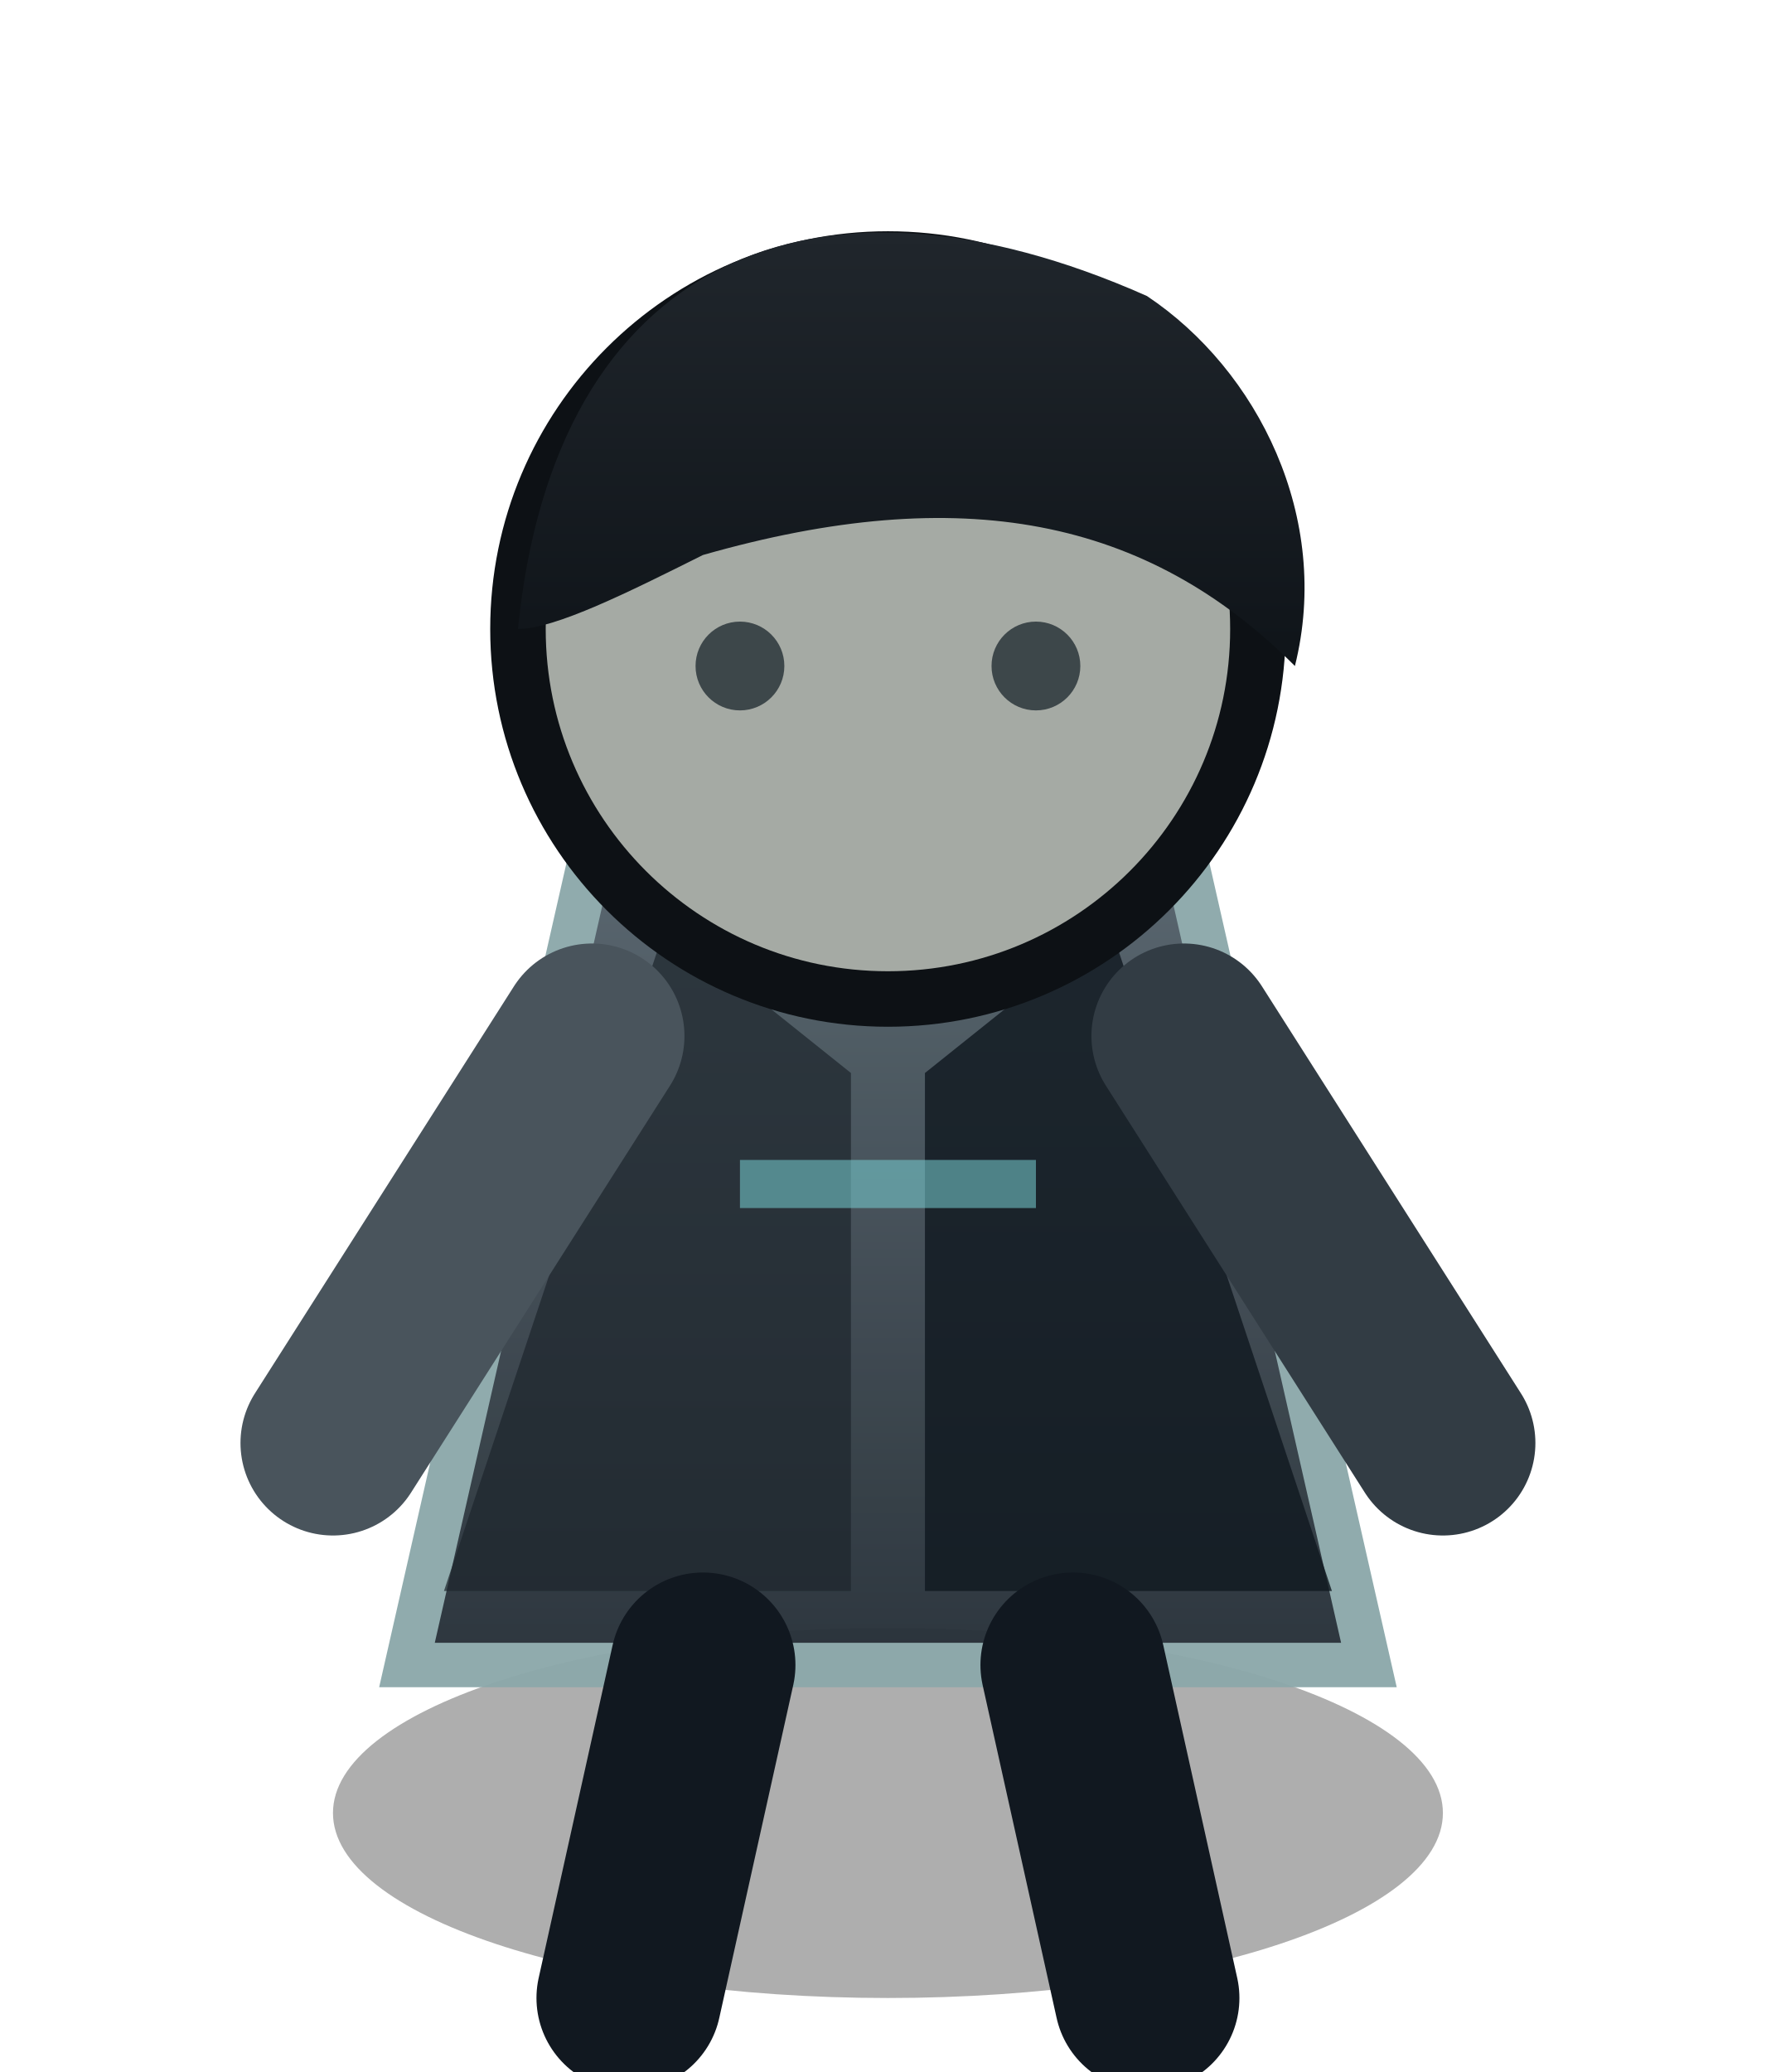
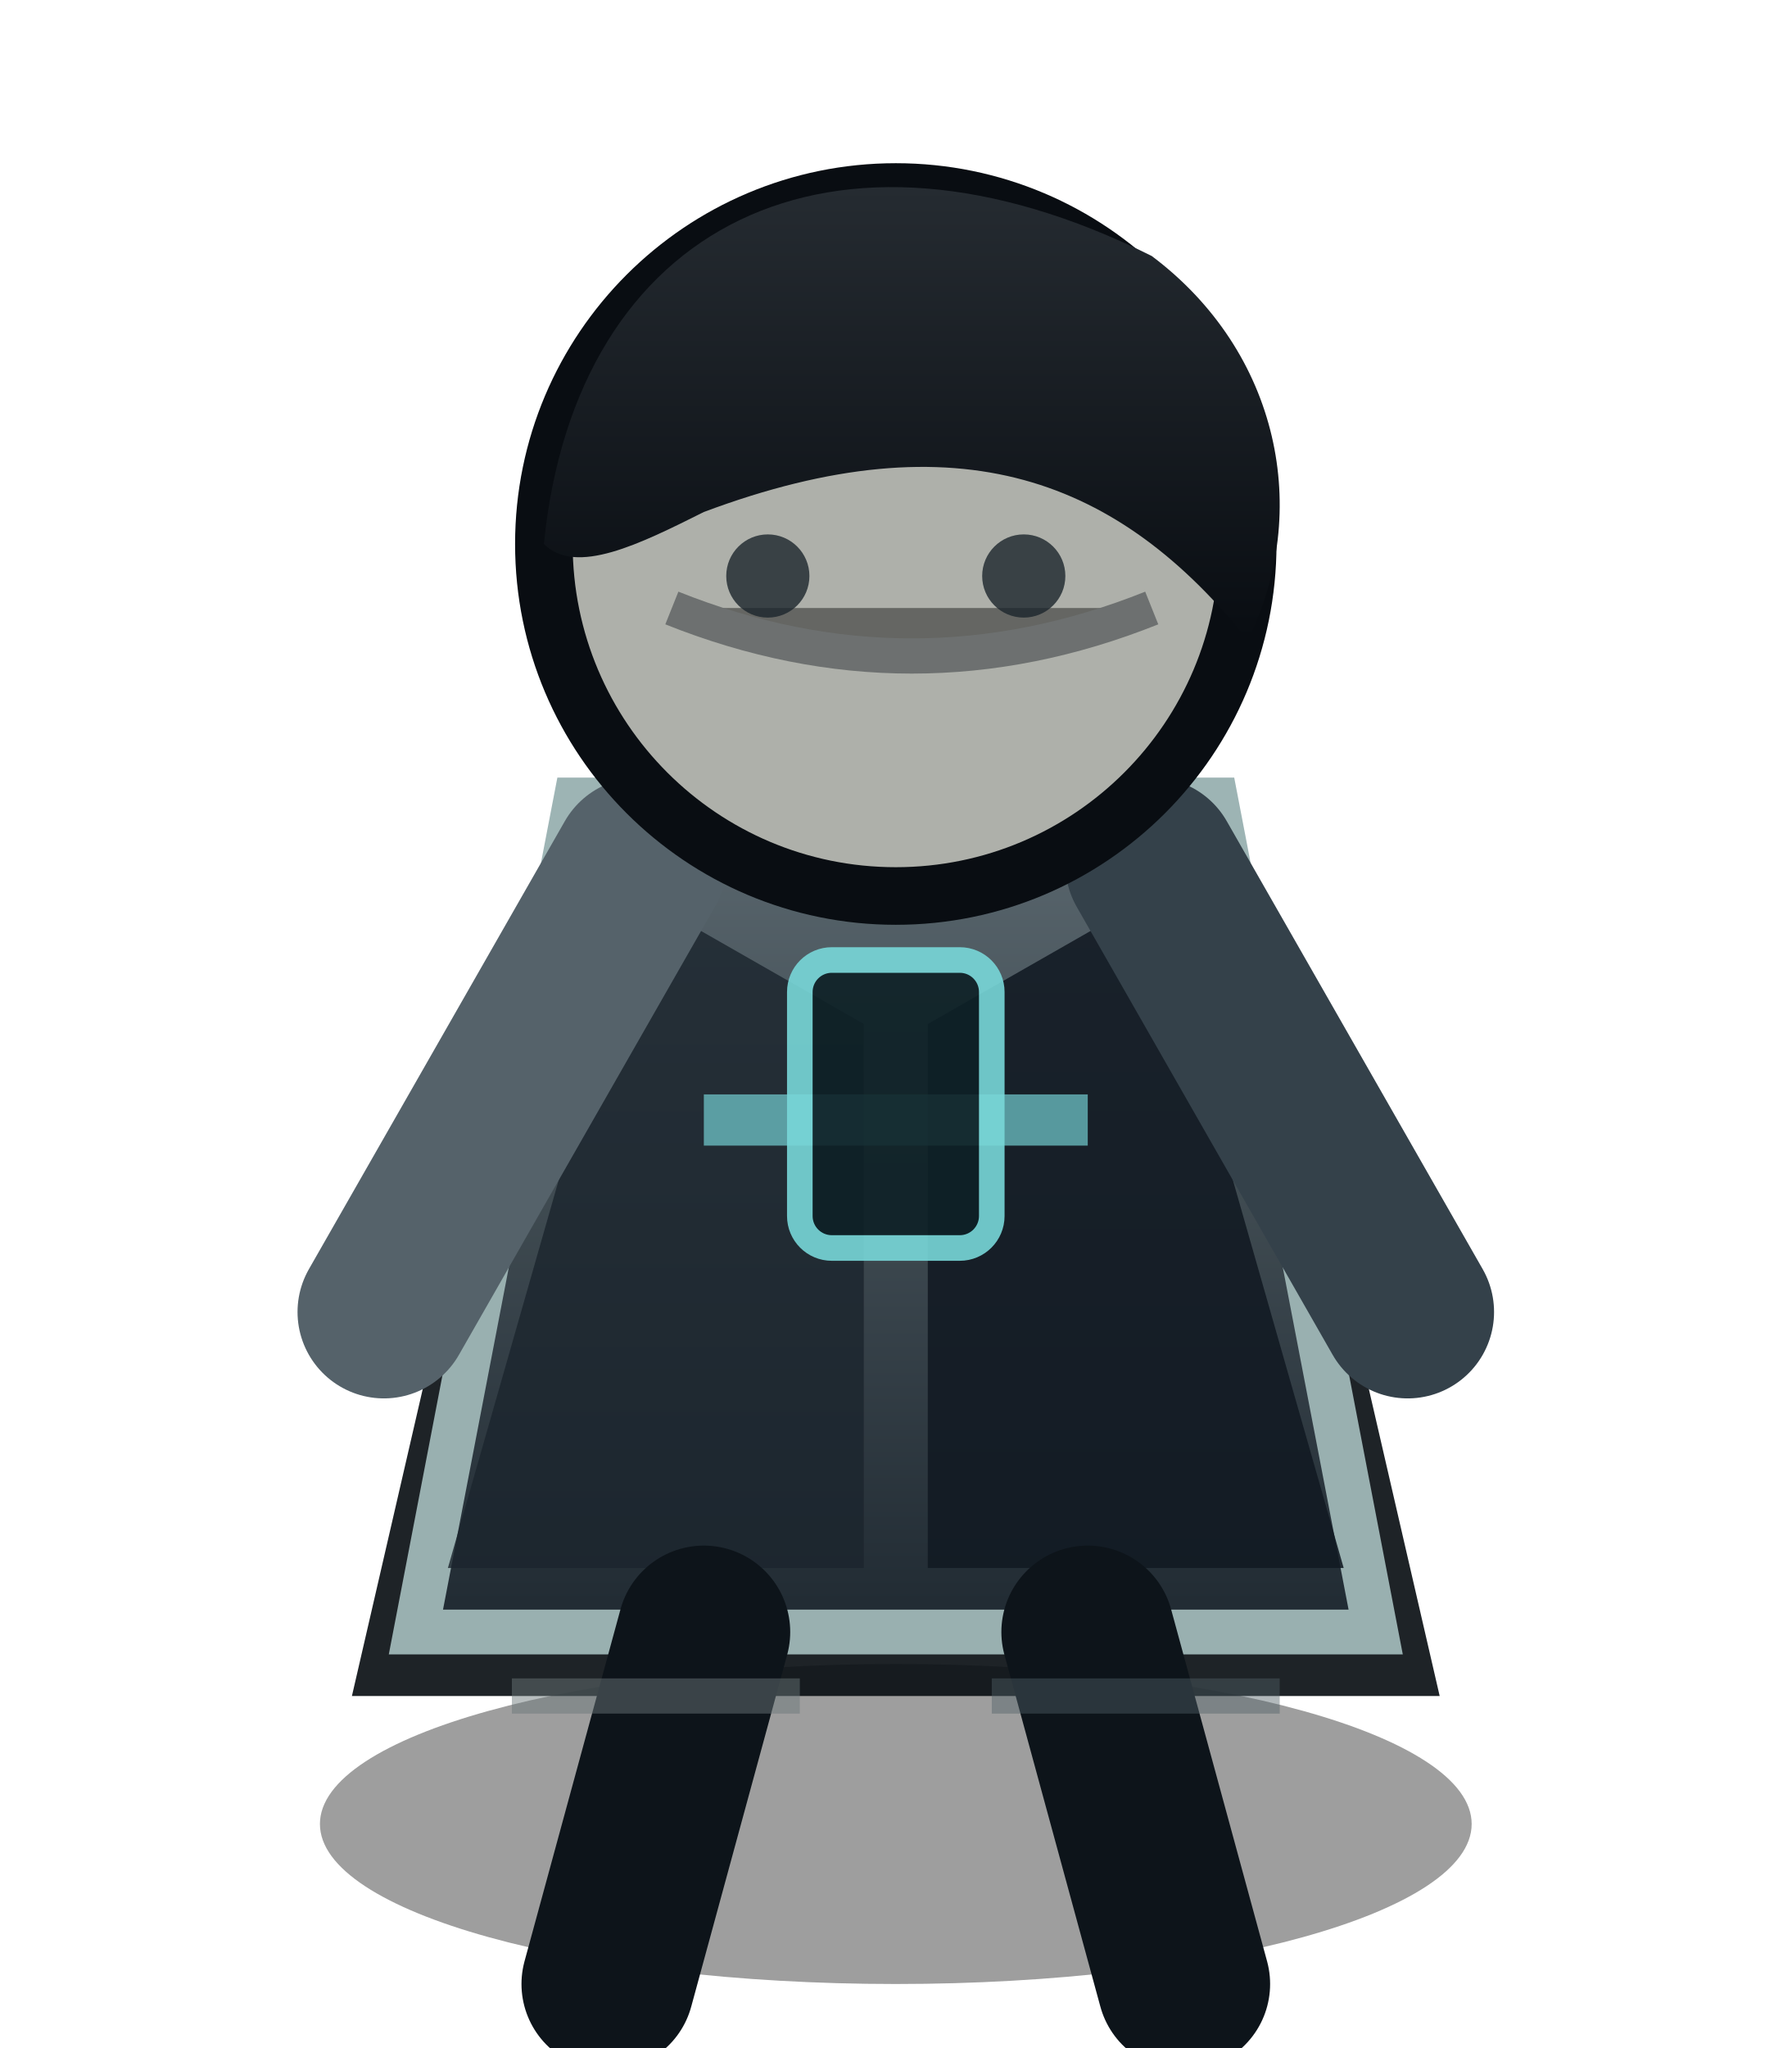
- <svg xmlns="http://www.w3.org/2000/svg" width="48" height="56" viewBox="0 0 48 56">
+ <svg xmlns="http://www.w3.org/2000/svg" width="56" height="64" viewBox="0 0 56 64">
  <defs>
    <linearGradient id="coat" x1="0" y1="0" x2="0" y2="1">
-       <stop offset="0" stop-color="#53616a" />
-       <stop offset="1" stop-color="#252e36" />
+       <stop offset="0" stop-color="#5c6970" />
+       <stop offset="1" stop-color="#202a32" />
    </linearGradient>
    <linearGradient id="hair" x1="0" y1="0" x2="0" y2="1">
-       <stop offset="0" stop-color="#20262c" />
-       <stop offset="1" stop-color="#0f1419" />
+       <stop offset="0" stop-color="#252b31" />
+       <stop offset="1" stop-color="#090d12" />
    </linearGradient>
  </defs>
-   <ellipse cx="24" cy="49" rx="15" ry="5" fill="#000000" opacity="0.32" />
-   <path d="M16 23 L32 23 L37 45 L11 45 Z" fill="url(#coat)" stroke="#8ba8aa" stroke-width="1.2" opacity="0.96" />
-   <path d="M18 25 L23 29 L23 43 L12 43 Z" fill="#1d252c" opacity="0.72" />
-   <path d="M30 25 L25 29 L25 43 L36 43 Z" fill="#101820" opacity="0.82" />
-   <circle cx="24" cy="17" r="10" fill="#a5aaa4" stroke="#0d1115" stroke-width="1.5" />
-   <path d="M14 17 C15 7 22 4 31 8 C34 10 36 14 35 18 C31 14 26 13 19 15 C17 16 15 17 14 17 Z" fill="url(#hair)" />
-   <path d="M16 28 L9 39" stroke="#49545c" stroke-width="5" stroke-linecap="round" />
-   <path d="M32 28 L39 39" stroke="#323c44" stroke-width="5" stroke-linecap="round" />
-   <path d="M19 45 L17 54" stroke="#111820" stroke-width="5" stroke-linecap="round" />
-   <path d="M29 45 L31 54" stroke="#111820" stroke-width="5" stroke-linecap="round" />
-   <circle cx="20" cy="18" r="1.2" fill="#1b252c" opacity="0.75" />
-   <circle cx="28" cy="18" r="1.2" fill="#1b252c" opacity="0.75" />
-   <path d="M20 32 L28 32" stroke="#79d0d4" stroke-width="1.3" opacity="0.55" />
+   <ellipse cx="28" cy="57" rx="18" ry="5" fill="#000000" opacity="0.38" />
+   <path d="M17 27 L39 27 L45 53 L11 53 Z" fill="#0b1015" opacity="0.92" />
+   <path d="M18 25 L38 25 L43 51 L13 51 Z" fill="url(#coat)" stroke="#9bb2b3" stroke-width="1.4" opacity="0.98" />
+   <path d="M20 28 L27 32 L27 49 L14 49 Z" fill="#1b252d" opacity="0.82" />
+   <path d="M36 28 L29 32 L29 49 L42 49 Z" fill="#111922" opacity="0.88" />
+   <path d="M20 27 L12 41" stroke="#55626a" stroke-width="5.4" stroke-linecap="round" />
+   <path d="M36 27 L44 41" stroke="#34414a" stroke-width="5.4" stroke-linecap="round" />
+   <path d="M22 51 L19 62" stroke="#0d141a" stroke-width="5.4" stroke-linecap="round" />
+   <path d="M34 51 L37 62" stroke="#0d141a" stroke-width="5.4" stroke-linecap="round" />
+   <circle cx="28" cy="17" r="11" fill="#aeb0aa" stroke="#090d12" stroke-width="1.8" />
+   <path d="M17 17 C18 7 26 3 36 8 C40 11 41 16 39 20 C35 15 30 13 22 16 C20 17 18 18 17 17 Z" fill="url(#hair)" />
+   <path d="M21 19 C26 21 31 21 36 19" stroke="#13191f" stroke-width="1.1" opacity="0.42" />
+   <circle cx="24" cy="18" r="1.3" fill="#1b252c" opacity="0.8" />
+   <circle cx="32" cy="18" r="1.3" fill="#1b252c" opacity="0.8" />
+   <path d="M22 35 L34 35" stroke="#7ee4e6" stroke-width="1.6" opacity="0.62" />
+   <rect x="25" y="30" width="6" height="9" rx="1" fill="#0d2026" stroke="#78d7d8" stroke-width="0.8" opacity="0.9" />
+   <path d="M16 53 H25" stroke="#6b777a" stroke-width="1.1" opacity="0.48" />
+   <path d="M31 53 H40" stroke="#506066" stroke-width="1.1" opacity="0.44" />
</svg>
